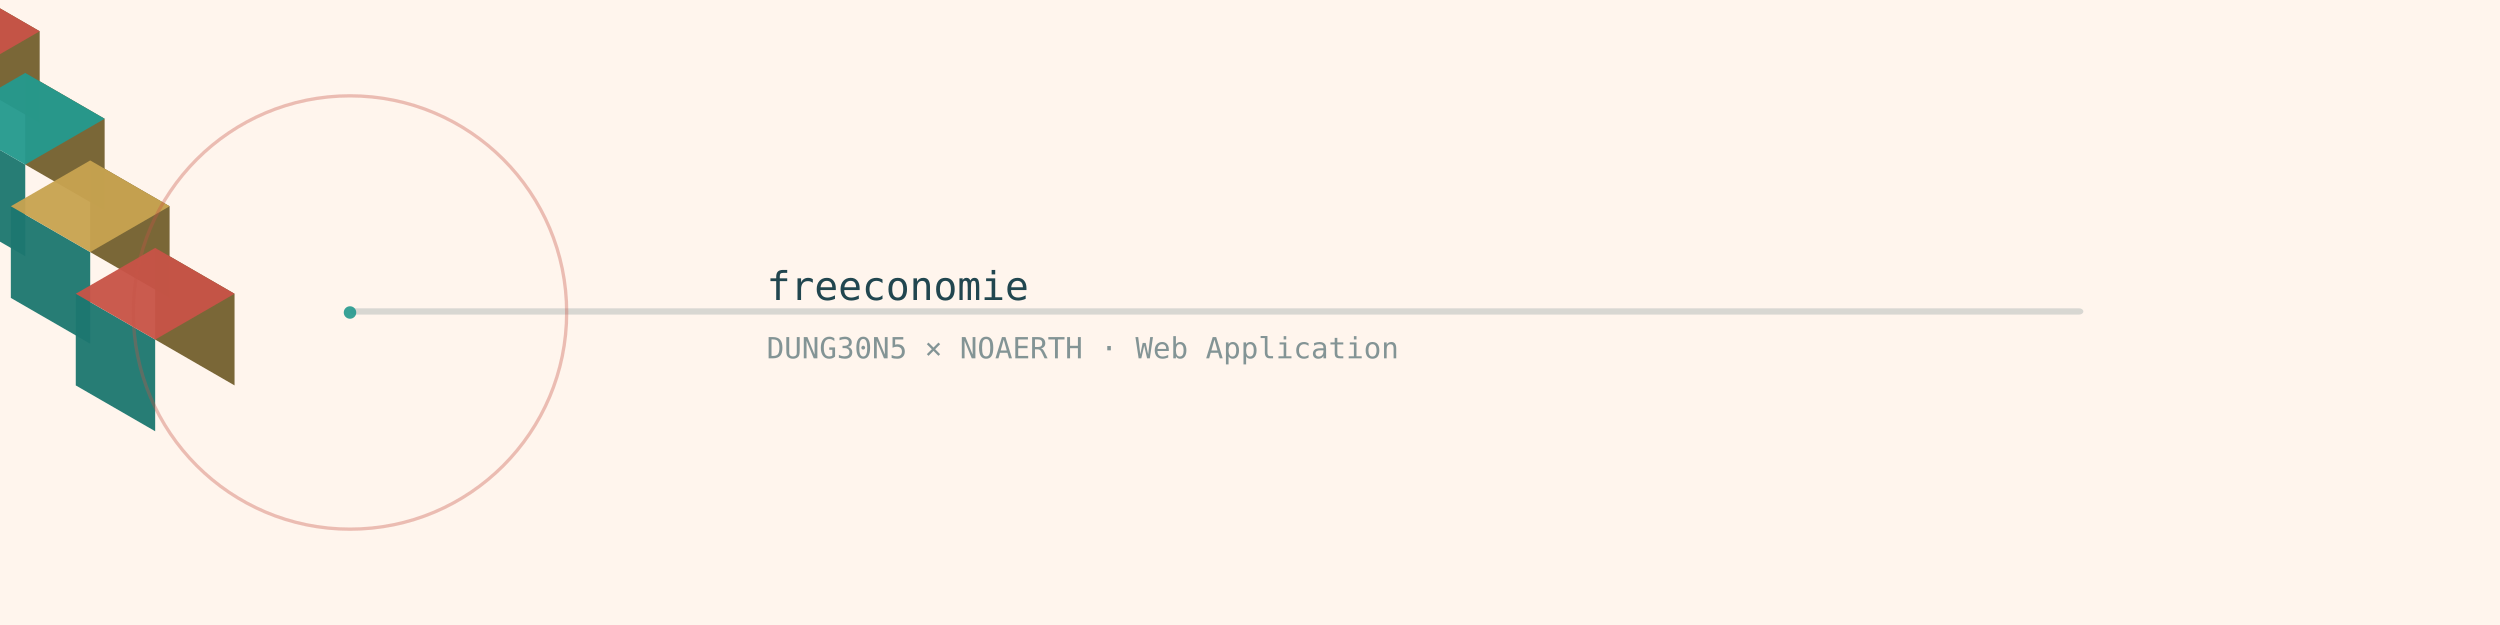
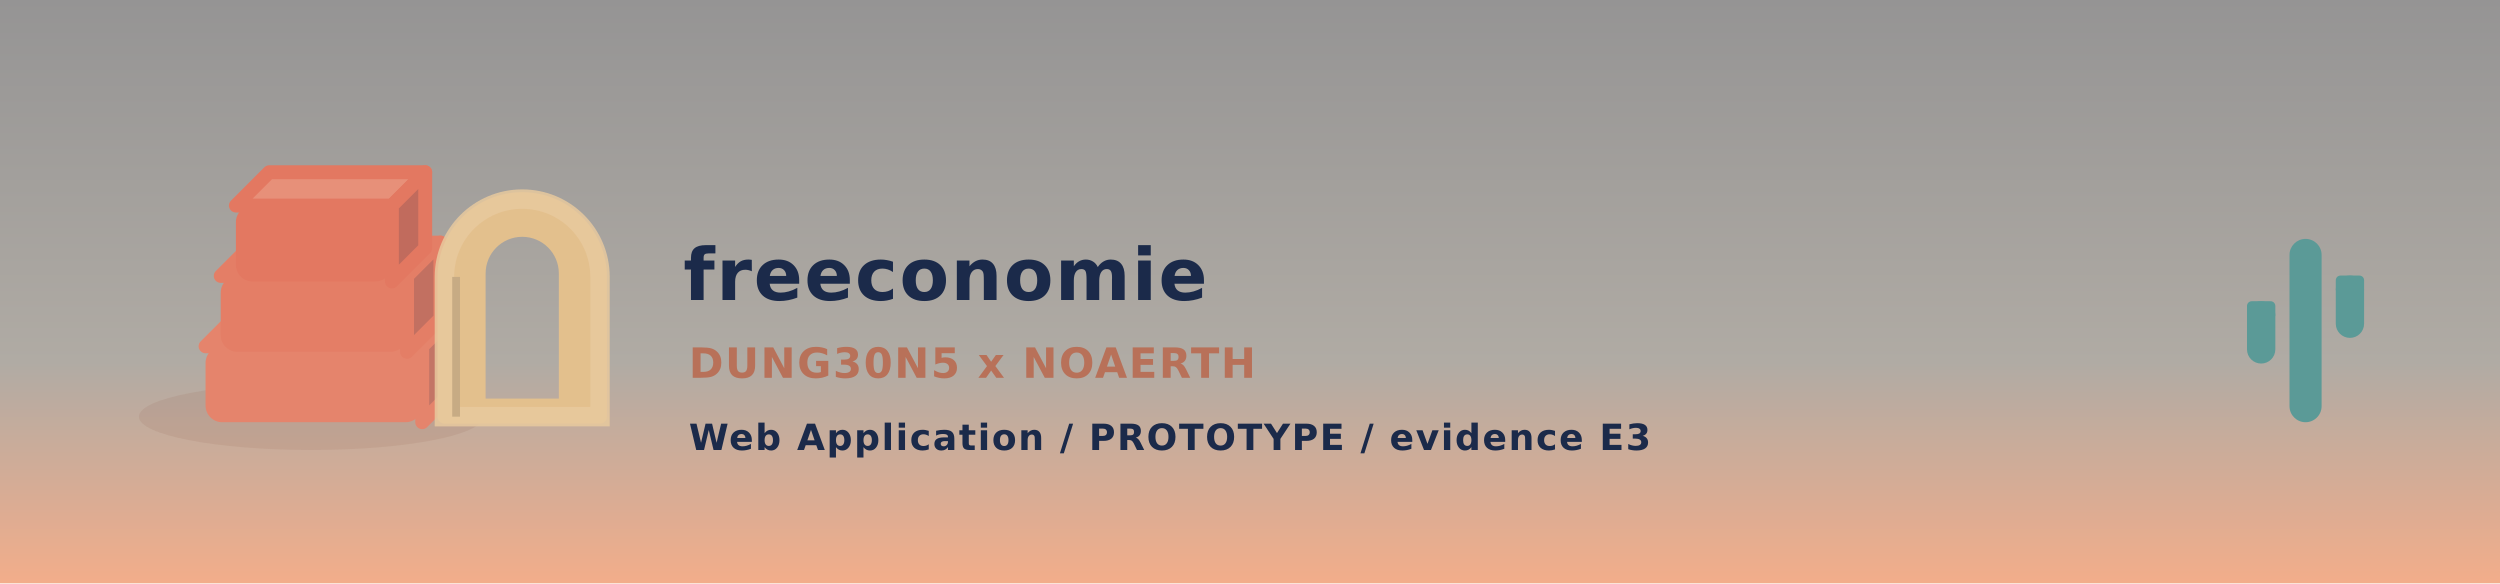
- <svg xmlns="http://www.w3.org/2000/svg" viewBox="0 0 1200 300" width="1200" height="300" role="img" aria-label="freeconomie identity object">
-   <rect width="1200" height="300" fill="#fff5ed" />
-   <defs>
-     <linearGradient id="gft" x1="0" y1="0" x2="1" y2="1">
-       <stop offset="0%" stop-color="#c75346" />
-       <stop offset="100%" stop-color="#24998e" />
-     </linearGradient>
-   </defs>
-   <rect x="168.00" y="148.00" width="832.00" height="3.00" rx="2.00" fill="rgba(9,52,63,0.160)" opacity="1.00" />
-   <polygon points="-19.05,37.00 19.05,59.00 19.05,15.00 -19.05,-7.00" fill="#735f2e" opacity="0.95" />
-   <polygon points="-57.16,59.00 -19.05,81.00 -19.05,37.00 -57.16,15.00" fill="#1c776f" opacity="0.95" />
-   <polygon points="-19.05,-7.00 19.05,15.00 -19.05,37.00 -57.16,15.00" fill="#c75346" opacity="0.95" />
-   <polygon points="12.12,79.00 50.23,101.00 50.23,57.00 12.12,35.00" fill="#735f2e" opacity="0.95" />
-   <polygon points="-25.98,101.00 12.12,123.00 12.12,79.00 -25.98,57.00" fill="#1c776f" opacity="0.95" />
-   <polygon points="12.12,35.00 50.23,57.00 12.12,79.00 -25.98,57.00" fill="#24998e" opacity="0.95" />
-   <polygon points="43.30,121.00 81.41,143.00 81.41,99.00 43.30,77.00" fill="#735f2e" opacity="0.95" />
-   <polygon points="5.20,143.00 43.30,165.00 43.30,121.00 5.20,99.00" fill="#1c776f" opacity="0.95" />
-   <polygon points="43.30,77.00 81.41,99.00 43.30,121.00 5.20,99.00" fill="#c7a350" opacity="0.95" />
-   <polygon points="74.48,163.00 112.58,185.00 112.58,141.00 74.48,119.00" fill="#735f2e" opacity="0.95" />
-   <polygon points="36.37,185.00 74.48,207.00 74.48,163.00 36.37,141.00" fill="#1c776f" opacity="0.95" />
-   <polygon points="74.48,119.00 112.58,141.00 74.48,163.00 36.37,141.00" fill="#c75346" opacity="0.95" />
+ <svg xmlns="http://www.w3.org/2000/svg" width="900" height="210" viewBox="0 0 900 210" role="img" aria-label="freeconomie - identity object">
+   <linearGradient id="skyf" x1="0" y1="0" x2="0" y2="1">
+     <stop offset="0" stop-color="#959494" />
+     <stop offset="0.62" stop-color="#b0aba4" />
+     <stop offset="1" stop-color="#f3ad8a" />
+   </linearGradient>
+   <rect width="900" height="210" fill="url(#skyf)" />
+   <rect x="0" y="352" width="900" height="-142" fill="#e9cda3" />
+   <rect x="0" y="352" width="900" height="3" fill="#ebd1a9" />
+   <ellipse cx="112" cy="150" rx="62" ry="12" fill="rgba(138,90,68,0.11)" />
  <g>
-     <circle cx="168.00" cy="150.00" r="104.00" fill="none" stroke="rgba(199,83,70,0.350)" stroke-width="1.60" opacity="1.00" />
-     <animate attributeName="opacity" values="0.25;1.0;0.25" dur="14.9s" begin="0s" repeatCount="indefinite" />
+     <path d="M74,124.67 L152,124.67 L164,112.67 L86,112.67 Z" fill="#e99a82" stroke="#e5846c" stroke-width="5" stroke-linejoin="round" />
+     <path d="M152,124.67 L164,112.67 L164,140 L152,152 Z" fill="#c37566" stroke="#e5846c" stroke-width="5" stroke-linejoin="round" />
+     <rect x="74" y="124.67" width="78" height="27.33" rx="6" fill="#e5846c" />
+     <path d="M79.46,99.33 L146.54,99.33 L158.54,87.33 L91.46,87.33 Z" fill="#e8957d" stroke="#e47e66" stroke-width="5" stroke-linejoin="round" />
+     <path d="M146.54,99.33 L158.54,87.33 L158.54,114.67 L146.54,126.67 Z" fill="#c27061" stroke="#e47e66" stroke-width="5" stroke-linejoin="round" />
+     <rect x="79.46" y="99.33" width="67.08" height="27.33" rx="6" fill="#e47e66" />
+     <path d="M84.92,74 L141.08,74 L153.08,62 L96.92,62 Z" fill="#e79079" stroke="#e37861" stroke-width="5" stroke-linejoin="round" />
+     <path d="M141.08,74 L153.08,62 L153.08,89.33 L141.08,101.33 Z" fill="#c16b5d" stroke="#e37861" stroke-width="5" stroke-linejoin="round" />
+     <rect x="84.92" y="74" width="56.16" height="27.33" rx="6" fill="#e37861" />
+     <animate attributeName="opacity" values="0.72;1;0.72" dur="6s" begin="0s" repeatCount="indefinite" />
  </g>
-   <circle cx="168" cy="150" r="3" fill="rgba(36,153,142,0.900)">
-     <animate attributeName="opacity" values="0.35;0.95;0.35" dur="14.9s" begin="0s" repeatCount="indefinite" />
-   </circle>
-   <text x="368" y="144" font-family="ui-monospace,Menlo,monospace" font-size="19" fill="rgba(9,52,63,0.900)">freeconomie</text>
-   <text x="368" y="172" font-family="ui-monospace,Menlo,monospace" font-size="14" fill="rgba(9,52,63,0.500)">DUNG30N5 × NOAERTH · Web Application</text>
+   <path d="M160,150 L160,99.68 A28,28 0 0 1 216,99.68 L216,150 Z M172.32,146 L172.32,98.43 A15.68,15.68 0 0 1 203.68,98.43 L203.68,146 Z" fill="#e3c08d" fill-rule="evenodd" stroke="#e3c08d" stroke-width="5" stroke-linejoin="round" />
+   <path d="M160,150 L160,99.68 A28,28 0 0 1 216,99.68 L216,150 Z" fill="none" stroke="#e8c99d" stroke-width="7" stroke-linecap="round" opacity="0.85" />
+   <rect x="162.8" y="99.68" width="2.8" height="50.32" fill="#c7ab84" />
+   <text x="246" y="108" font-family="Verdana,DejaVu Sans,sans-serif" font-size="26" font-weight="700" letter-spacing="0.6" fill="#1b2a4a" text-anchor="start">freeconomie</text>
+   <text x="248" y="136" font-family="Verdana,DejaVu Sans,sans-serif" font-size="15" font-weight="700" letter-spacing="0.6" fill="#b87159" text-anchor="start">DUNG30N5 x NOAERTH</text>
+   <text x="248" y="162" font-family="Verdana,DejaVu Sans,sans-serif" font-size="13" font-weight="700" letter-spacing="0.6" fill="#1b2a4a" text-anchor="start">Web Application  /  PROTOTYPE  /  evidence E3</text>
+   <rect x="824.22" y="86" width="11.56" height="66" rx="5.78" fill="#5b9a97" />
+   <rect x="808.92" y="108.44" width="10.2" height="22.44" rx="5.1" fill="#5b9a97" />
+   <rect x="808.92" y="108.44" width="10.2" height="6.6" rx="1.7" fill="#5b9a97" />
+   <rect x="840.88" y="99.2" width="10.2" height="22.44" rx="5.1" fill="#5b9a97" />
+   <rect x="840.88" y="99.2" width="10.2" height="6.6" rx="1.7" fill="#5b9a97" />
</svg>
